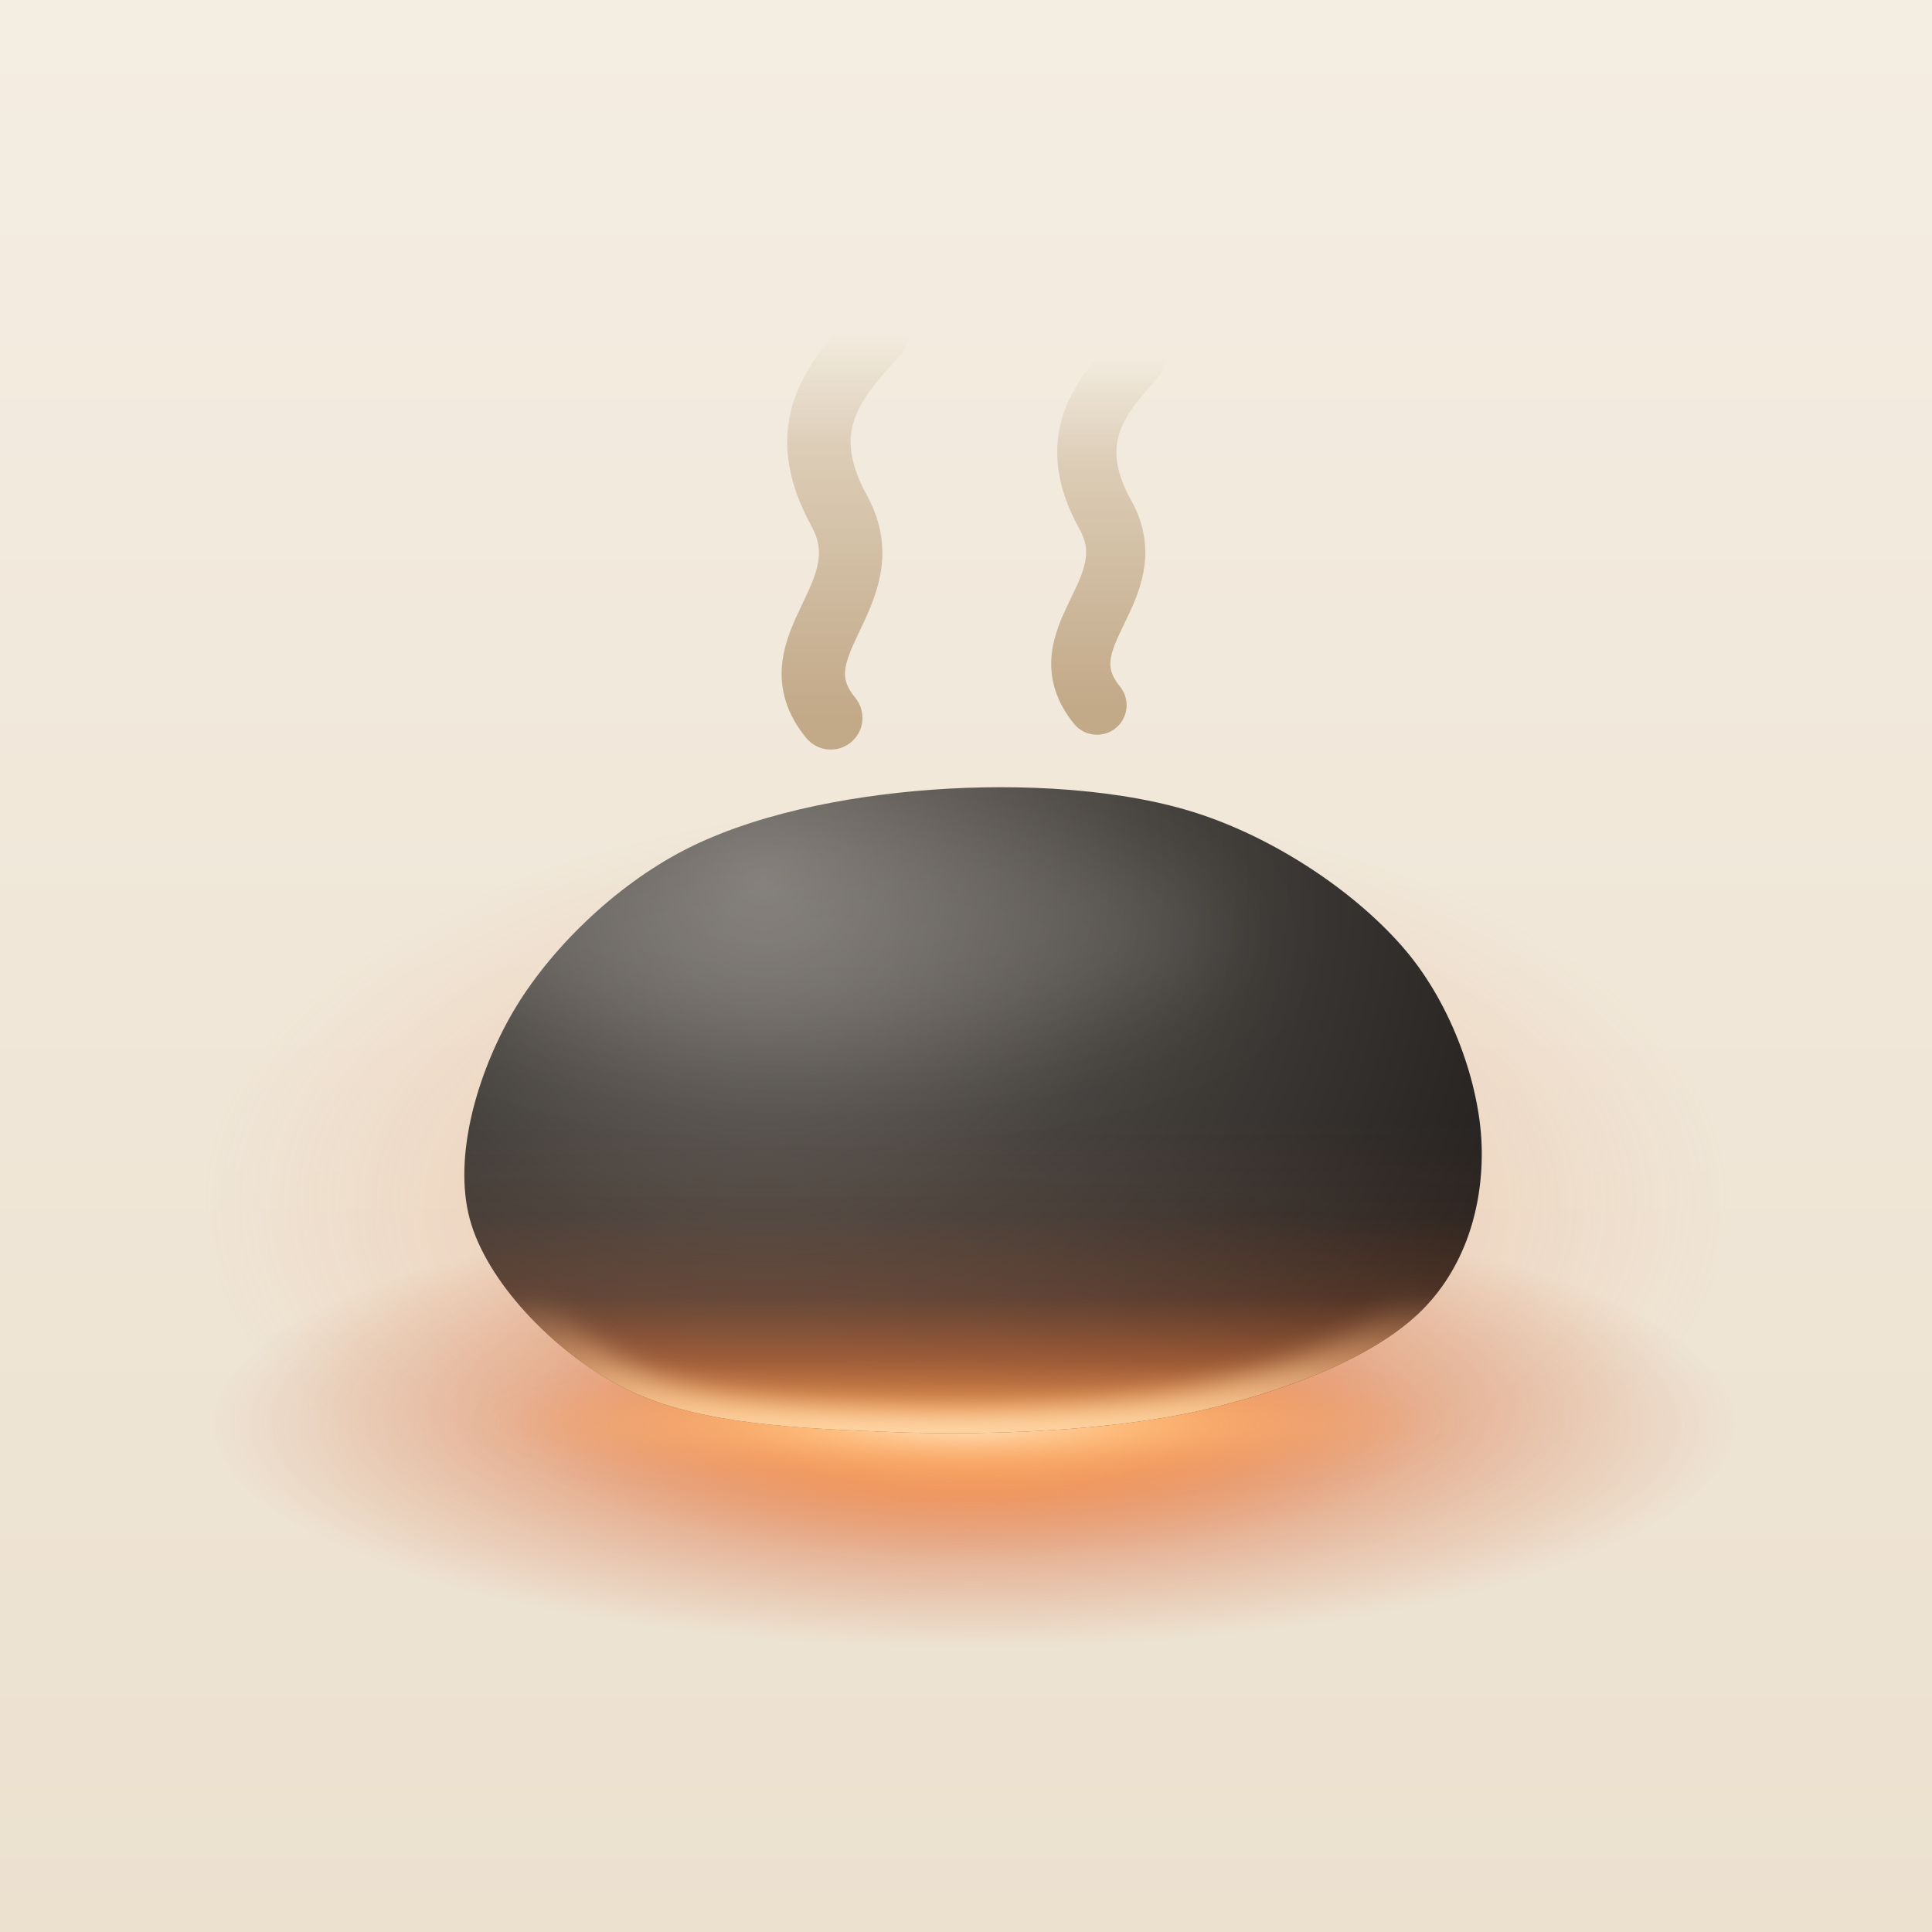
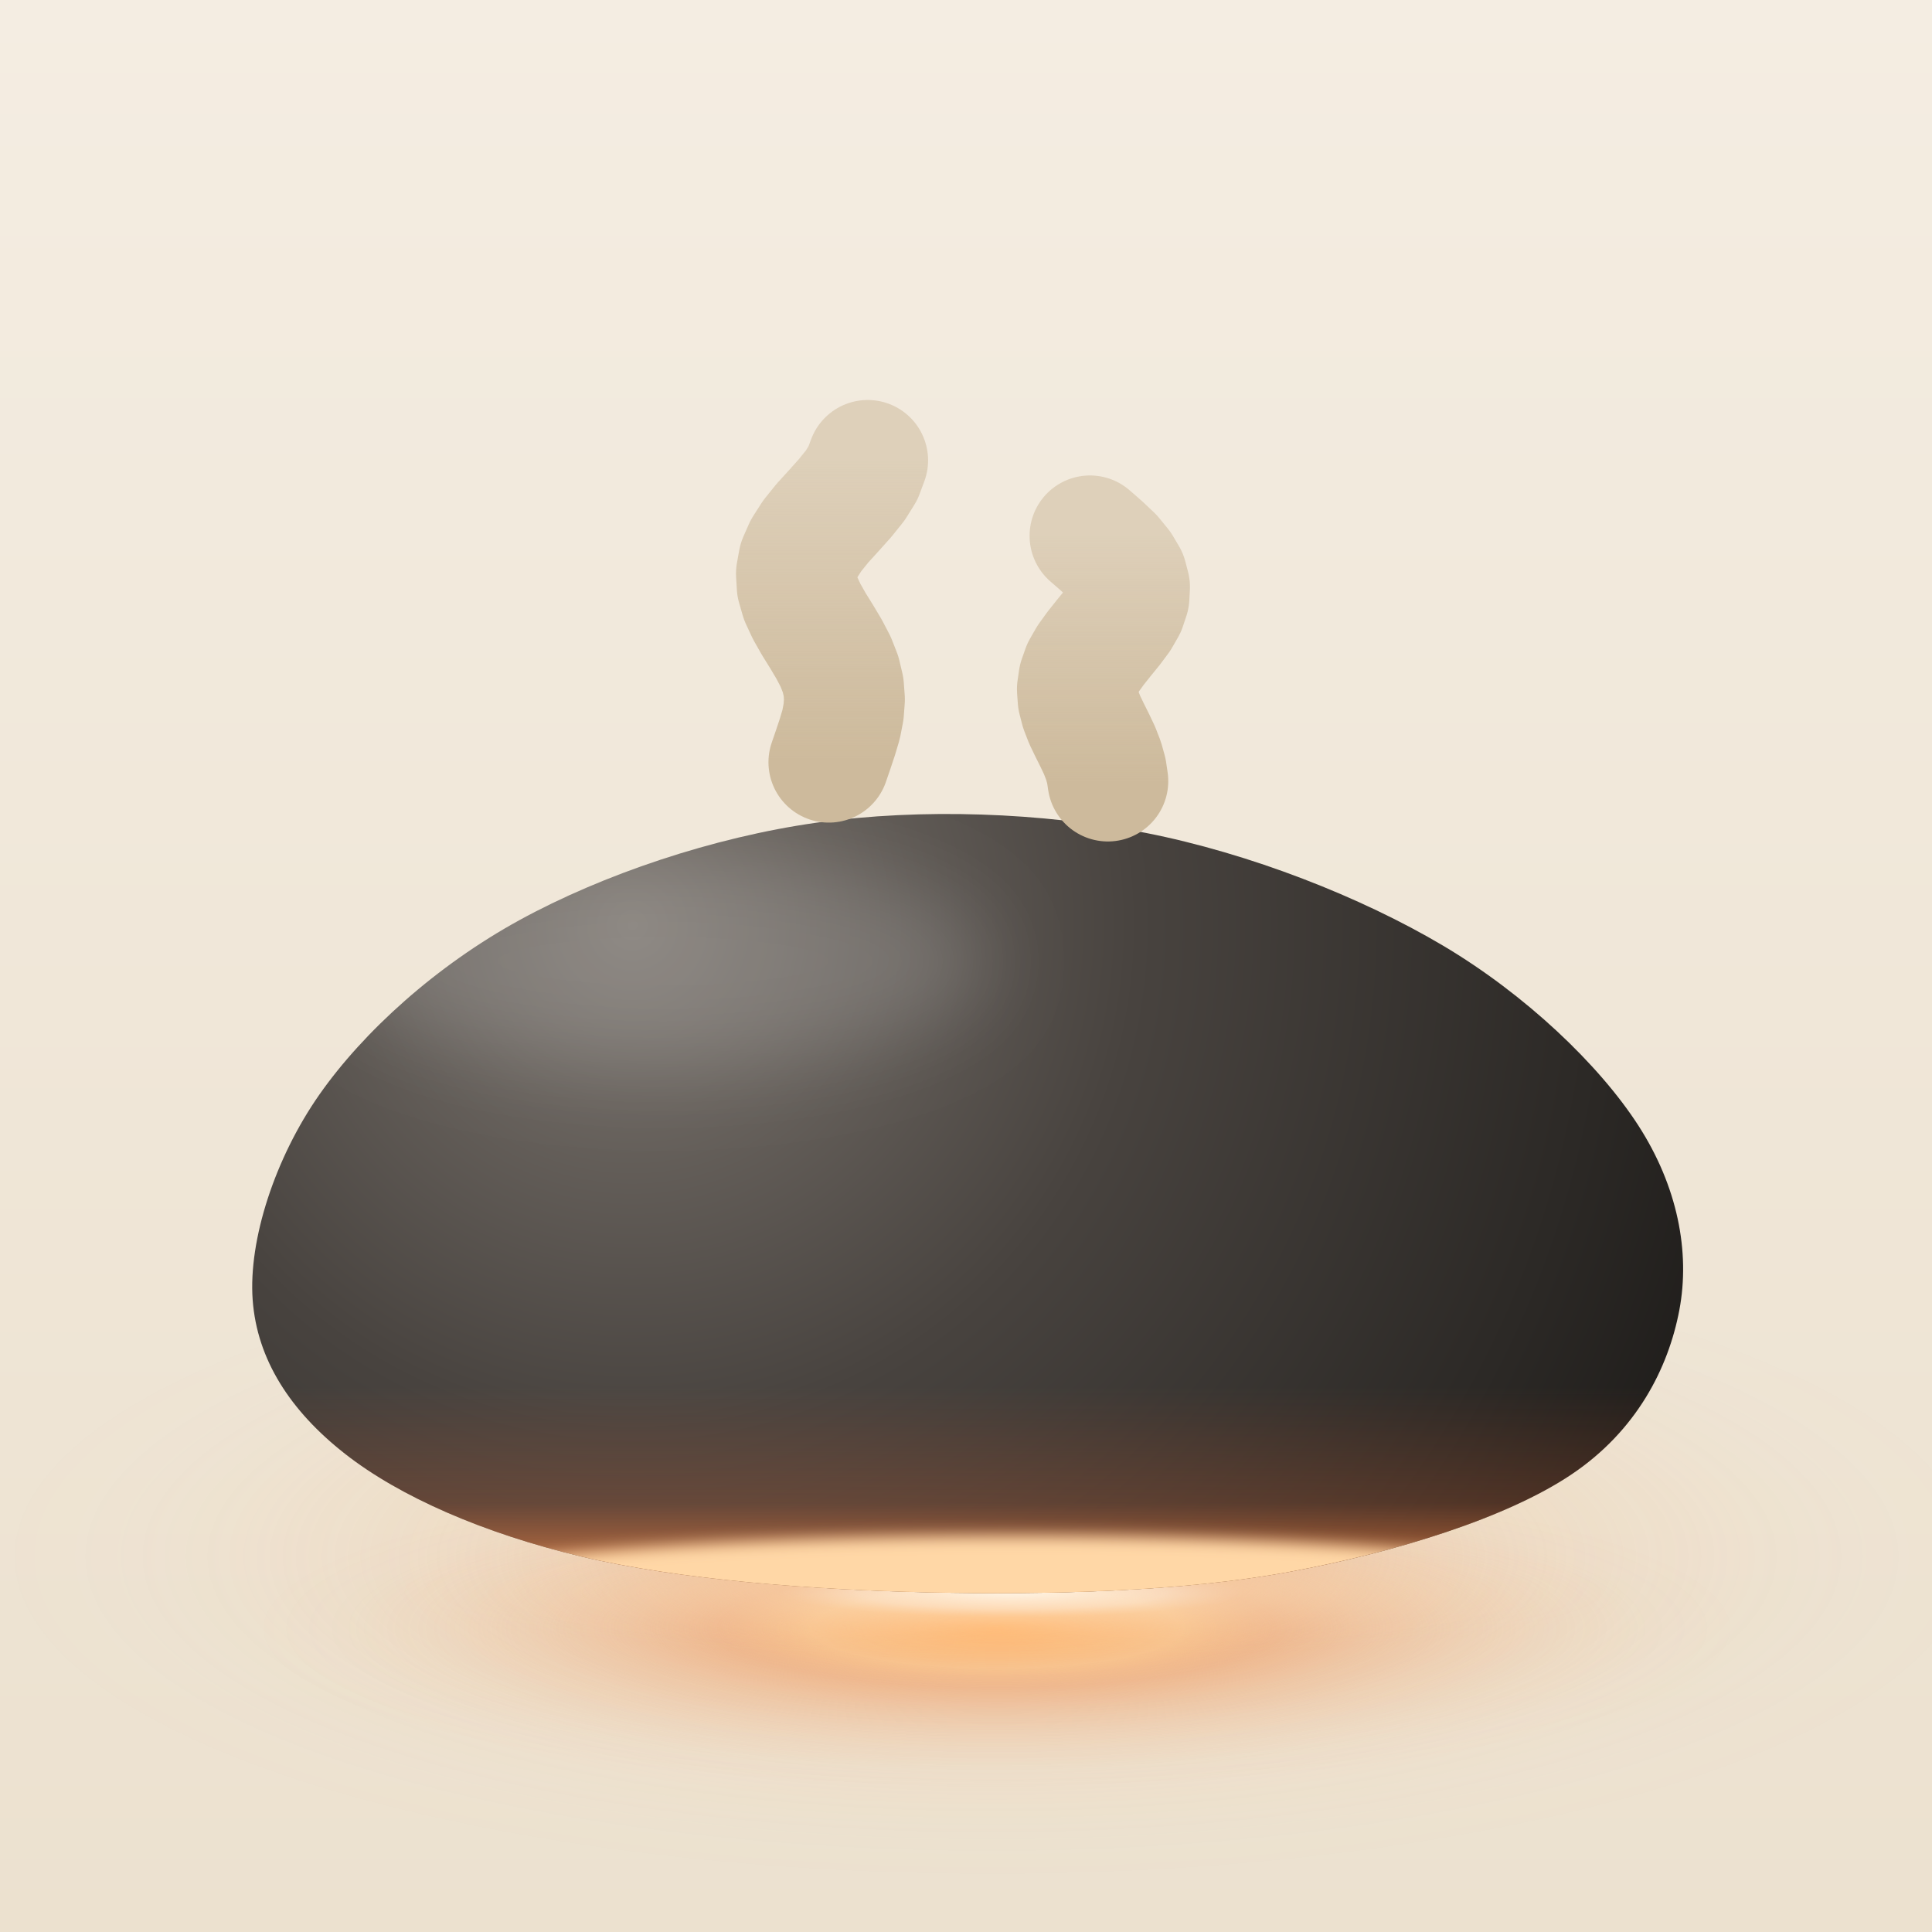
<svg xmlns="http://www.w3.org/2000/svg" width="1024" height="1024" viewBox="0 0 1024 1024">
  <defs>
    <linearGradient id="bg" x1="0" y1="0" x2="0" y2="1">
      <stop offset="0" stop-color="#F4EDE2" />
      <stop offset="1" stop-color="#ECE1CF" />
    </linearGradient>
-     <radialGradient id="stone" cx="420" cy="486" r="430" gradientUnits="userSpaceOnUse">
-       <stop offset="0" stop-color="#77726C" />
-       <stop offset=".42" stop-color="#46423E" />
-       <stop offset=".78" stop-color="#2B2826" />
+     <radialGradient id="stone" cx="-130" cy="-110" r="470" gradientUnits="userSpaceOnUse">
+       <stop offset="0" stop-color="#7B756F" />
+       <stop offset=".42" stop-color="#48433F" />
+       <stop offset=".8" stop-color="#2C2926" />
      <stop offset="1" stop-color="#1C1A18" />
    </radialGradient>
-     <linearGradient id="under" x1="0" y1="600" x2="0" y2="752" gradientUnits="userSpaceOnUse">
-       <stop offset="0" stop-color="#E06A35" stop-opacity="0" />
-       <stop offset=".3" stop-color="#E06A35" stop-opacity=".06" />
+     <linearGradient id="under" x1="0" y1="70" x2="0" y2="152" gradientUnits="userSpaceOnUse">
+       <stop offset="0" stop-color="#D9612F" stop-opacity="0" />
      <stop offset=".55" stop-color="#E06A35" stop-opacity=".22" />
-       <stop offset=".75" stop-color="#EE7C3E" stop-opacity=".55" />
-       <stop offset=".9" stop-color="#F8994F" stop-opacity=".85" />
-       <stop offset="1" stop-color="#FFB878" stop-opacity="1" />
+       <stop offset=".85" stop-color="#F08848" stop-opacity=".7" />
+       <stop offset="1" stop-color="#FFC284" stop-opacity="1" />
    </linearGradient>
-     <linearGradient id="rim" x1="0" y1="600" x2="0" y2="752" gradientUnits="userSpaceOnUse">
-       <stop offset=".55" stop-color="#FFC890" stop-opacity="0" />
-       <stop offset="1" stop-color="#FFD8A8" stop-opacity="1" />
-     </linearGradient>
-     <radialGradient id="glow" cx=".5" cy=".5" r=".5">
-       <stop offset="0" stop-color="#FFB46C" stop-opacity="1" />
-       <stop offset=".3" stop-color="#F08848" stop-opacity=".8" />
-       <stop offset=".6" stop-color="#D9612F" stop-opacity=".34" />
-       <stop offset="1" stop-color="#C9542A" stop-opacity="0" />
+     <radialGradient id="spill" cx=".5" cy=".5" r=".5">
+       <stop offset="0.000" stop-color="#F2A35E" stop-opacity="0.480" />
+       <stop offset="0.125" stop-color="#F2A35E" stop-opacity="0.367" />
+       <stop offset="0.250" stop-color="#F2A35E" stop-opacity="0.270" />
+       <stop offset="0.375" stop-color="#F2A35E" stop-opacity="0.188" />
+       <stop offset="0.500" stop-color="#F2A35E" stop-opacity="0.120" />
+       <stop offset="0.625" stop-color="#F2A35E" stop-opacity="0.068" />
+       <stop offset="0.750" stop-color="#F2A35E" stop-opacity="0.030" />
+       <stop offset="0.875" stop-color="#F2A35E" stop-opacity="0.007" />
+       <stop offset="1.000" stop-color="#F2A35E" stop-opacity="0.000" />
+     </radialGradient>
+     <radialGradient id="floor" cx=".5" cy=".5" r=".5">
+       <stop offset="0.000" stop-color="#FFB46C" stop-opacity="1.000" />
+       <stop offset="0.125" stop-color="#FFB46C" stop-opacity="0.766" />
+       <stop offset="0.250" stop-color="#FFB46C" stop-opacity="0.563" />
+       <stop offset="0.375" stop-color="#F08848" stop-opacity="0.391" />
+       <stop offset="0.500" stop-color="#F08848" stop-opacity="0.250" />
+       <stop offset="0.625" stop-color="#F08848" stop-opacity="0.141" />
+       <stop offset="0.750" stop-color="#F08848" stop-opacity="0.063" />
+       <stop offset="0.875" stop-color="#F08848" stop-opacity="0.016" />
+       <stop offset="1.000" stop-color="#F08848" stop-opacity="0.000" />
    </radialGradient>
    <radialGradient id="core" cx=".5" cy=".5" r=".5">
-       <stop offset="0" stop-color="#FFF0D8" stop-opacity="1" />
-       <stop offset=".35" stop-color="#FFC07E" stop-opacity=".9" />
-       <stop offset="1" stop-color="#F59A58" stop-opacity="0" />
-     </radialGradient>
-     <radialGradient id="spill" cx=".5" cy=".5" r=".5">
-       <stop offset="0" stop-color="#F2A35E" stop-opacity=".42" />
-       <stop offset=".55" stop-color="#E8763C" stop-opacity=".16" />
-       <stop offset="1" stop-color="#E0703A" stop-opacity="0" />
+       <stop offset="0.000" stop-color="#FFF4E4" stop-opacity="1.000" />
+       <stop offset="0.125" stop-color="#FFF4E4" stop-opacity="0.766" />
+       <stop offset="0.250" stop-color="#FFF4E4" stop-opacity="0.563" />
+       <stop offset="0.375" stop-color="#FFE2BC" stop-opacity="0.391" />
+       <stop offset="0.500" stop-color="#FFE2BC" stop-opacity="0.250" />
+       <stop offset="0.625" stop-color="#FFE2BC" stop-opacity="0.141" />
+       <stop offset="0.750" stop-color="#FFE2BC" stop-opacity="0.063" />
+       <stop offset="0.875" stop-color="#FFE2BC" stop-opacity="0.016" />
+       <stop offset="1.000" stop-color="#FFE2BC" stop-opacity="0.000" />
    </radialGradient>
    <linearGradient id="wisp" x1="0" y1="1" x2="0" y2="0">
-       <stop offset="0" stop-color="#C2A988" stop-opacity="1" />
-       <stop offset=".7" stop-color="#C2A988" stop-opacity=".45" />
-       <stop offset="1" stop-color="#C2A988" stop-opacity="0" />
+       <stop offset="0" stop-color="#FFFCF7" stop-opacity=".95" />
+       <stop offset=".5" stop-color="#FFFCF7" stop-opacity=".55" />
+       <stop offset="1" stop-color="#FFFCF7" stop-opacity="0" />
    </linearGradient>
-     <filter id="b6" x="-50%" y="-50%" width="200%" height="200%">
-       <feGaussianBlur stdDeviation="6" />
+     <linearGradient id="wispShade" x1="0" y1="1" x2="0" y2="0">
+       <stop offset="0" stop-color="#A98F6B" stop-opacity=".8" />
+       <stop offset=".6" stop-color="#A98F6B" stop-opacity=".34" />
+       <stop offset="1" stop-color="#B9A383" stop-opacity="0" />
+     </linearGradient>
+     <linearGradient id="wispBold" x1="0" y1="1" x2="0" y2="0">
+       <stop offset="0" stop-color="#CDBA9C" stop-opacity="1" />
+       <stop offset="1" stop-color="#CDBA9C" stop-opacity=".55" />
+     </linearGradient>
+     <filter id="b3" x="-50%" y="-50%" width="200%" height="200%">
+       <feGaussianBlur stdDeviation="3" />
    </filter>
-     <filter id="b12" x="-50%" y="-50%" width="200%" height="200%">
-       <feGaussianBlur stdDeviation="12" />
+     <filter id="b5" x="-50%" y="-50%" width="200%" height="200%">
+       <feGaussianBlur stdDeviation="5" />
    </filter>
-     <filter id="b24" x="-50%" y="-50%" width="200%" height="200%">
-       <feGaussianBlur stdDeviation="24" />
+     <filter id="b8" x="-50%" y="-50%" width="200%" height="200%">
+       <feGaussianBlur stdDeviation="8" />
    </filter>
-     <filter id="grain" x="0" y="0" width="100%" height="100%">
+     <filter id="b16" x="-50%" y="-50%" width="200%" height="200%">
+       <feGaussianBlur stdDeviation="16" />
+     </filter>
+     <filter id="speck" x="0" y="0" width="100%" height="100%">
      <feTurbulence type="fractalNoise" baseFrequency=".9" numOctaves="2" seed="7" />
      <feColorMatrix values="0 0 0 0 1  0 0 0 0 1  0 0 0 0 1  0 0 0 1.6 -0.85" />
    </filter>
    <filter id="fleck" x="0" y="0" width="100%" height="100%">
      <feTurbulence type="fractalNoise" baseFrequency=".16" numOctaves="2" seed="11" />
      <feColorMatrix values="0 0 0 0 1  0 0 0 0 1  0 0 0 0 1  0 0 0 14 -9.2" />
    </filter>
-     <path id="sp" d="M282.0 650.0C272.7 620.7 283.7 581.3 300.0 552.0C316.3 522.7 346.7 492.0 380.0 474.0C413.3 456.0 458.7 447.0 500.0 444.0C541.3 441.0 590.7 443.3 628.0 456.0C665.3 468.7 702.0 494.0 724.0 520.0C746.0 546.0 759.0 583.3 760.0 612.0C761.0 640.7 752.3 671.0 730.0 692.0C707.7 713.0 667.3 728.7 626.0 738.0C584.7 747.3 527.0 749.7 482.0 748.0C437.0 746.3 389.3 744.3 356.0 728.0C322.7 711.7 291.3 679.3 282.0 650.0Z" />
+     <path id="sp" d="M-278.0 36.0C-279.7 12.7 -269.3 -19.3 -252.0 -44.0C-234.7 -68.7 -206.3 -94.3 -174.0 -112.0C-141.7 -129.7 -98.7 -144.3 -58.0 -150.0C-17.3 -155.7 29.3 -154.0 70.0 -146.0C110.7 -138.0 154.0 -121.0 186.0 -102.0C218.0 -83.0 246.7 -55.7 262.0 -32.0C277.3 -8.3 282.3 17.3 278.0 40.0C273.7 62.7 261.3 87.0 236.0 104.0C210.7 121.0 167.7 134.3 126.0 142.0C84.3 149.7 32.0 151.0 -14.0 150.0C-60.0 149.0 -112.0 145.0 -150.0 136.0C-188.0 127.0 -220.7 112.7 -242.0 96.0C-263.3 79.3 -276.3 59.3 -278.0 36.0Z" />
    <clipPath id="sc">
      <use href="#sp" />
    </clipPath>
  </defs>
  <rect width="1024" height="1024" fill="url(#bg)" />
-   <g transform="translate(512 600) scale(1.12) translate(-516 -606)">
-     <ellipse cx="516" cy="640" rx="360" ry="190" fill="url(#spill)" />
-     <ellipse cx="520" cy="744" rx="360" ry="106" fill="url(#glow)" />
-     <ellipse cx="516" cy="744" rx="230" ry="26" fill="url(#core)" filter="url(#b6)" />
-     <use href="#sp" fill="url(#stone)" />
-     <g clip-path="url(#sc)">
-       <rect x="200" y="540" width="640" height="230" fill="url(#under)" />
-       <use href="#sp" fill="none" stroke="url(#rim)" stroke-width="22" filter="url(#b6)" />
-       <ellipse cx="452" cy="512" rx="190" ry="54" fill="#FFFFFF" opacity=".12" filter="url(#b24)" />
+   <g transform="translate(512 512) scale(1) translate(-512 -512)">
+     <g transform="translate(512 640) scale(1.36)">
+       <ellipse cx="10" cy="136" rx="390" ry="128" fill="url(#spill)" />
+       <ellipse cx="12" cy="164" rx="290" ry="62" fill="url(#floor)" />
+       <ellipse cx="18" cy="150" rx="240" ry="26" fill="url(#core)" />
+       <use href="#sp" fill="url(#stone)" />
+       <g clip-path="url(#sc)">
+         <rect x="-300" y="70" width="600" height="90" fill="url(#under)" />
+         <ellipse cx="18" cy="154" rx="250" ry="26" fill="#FFD7A6" opacity="1" filter="url(#b3)" />
+         <ellipse cx="-118" cy="-96" rx="128" ry="42" fill="#FFFFFF" opacity=".15" filter="url(#b16)" />
+       </g>
    </g>
-     <g fill="none" stroke="url(#wisp)" stroke-linecap="round">
-       <path d="M452 410c-28-34 26-58 4-98s-2-62 18-84" stroke-width="30" />
-       <path d="M578 404c-26-32 24-54 4-90s-2-56 14-74" stroke-width="28" />
+     <g fill="none" stroke="url(#wispBold)" stroke-width="64" stroke-linecap="round" stroke-linejoin="round">
+       <path d="M439.3 404.0L441.6 397.3L443.8 390.7L445.8 384.0L447.1 377.3L447.6 370.7L447.1 364.0L445.5 357.3L442.9 350.7L439.4 344.0L435.4 337.3L431.3 330.7L427.5 324.0L424.4 317.3L422.5 310.7L422.1 304.0L423.3 297.3L426.2 290.7L430.5 284.0L435.9 277.3L441.9 270.7L447.9 264.0L453.3 257.3L457.4 250.7L459.9 244.0" />
+       <path d="M587.2 414.0L586.4 408.6L584.9 403.2L582.8 397.8L580.2 392.3L577.5 386.9L574.9 381.5L572.8 376.1L571.4 370.7L571.0 365.3L571.8 359.8L573.7 354.4L576.8 349.0L580.7 343.6L585.0 338.2L589.4 332.8L593.5 327.3L596.6 321.9L598.4 316.5L598.7 311.1L597.3 305.7L594.1 300.3L589.6 294.8L583.9 289.4L577.7 284.0" />
    </g>
  </g>
</svg>
